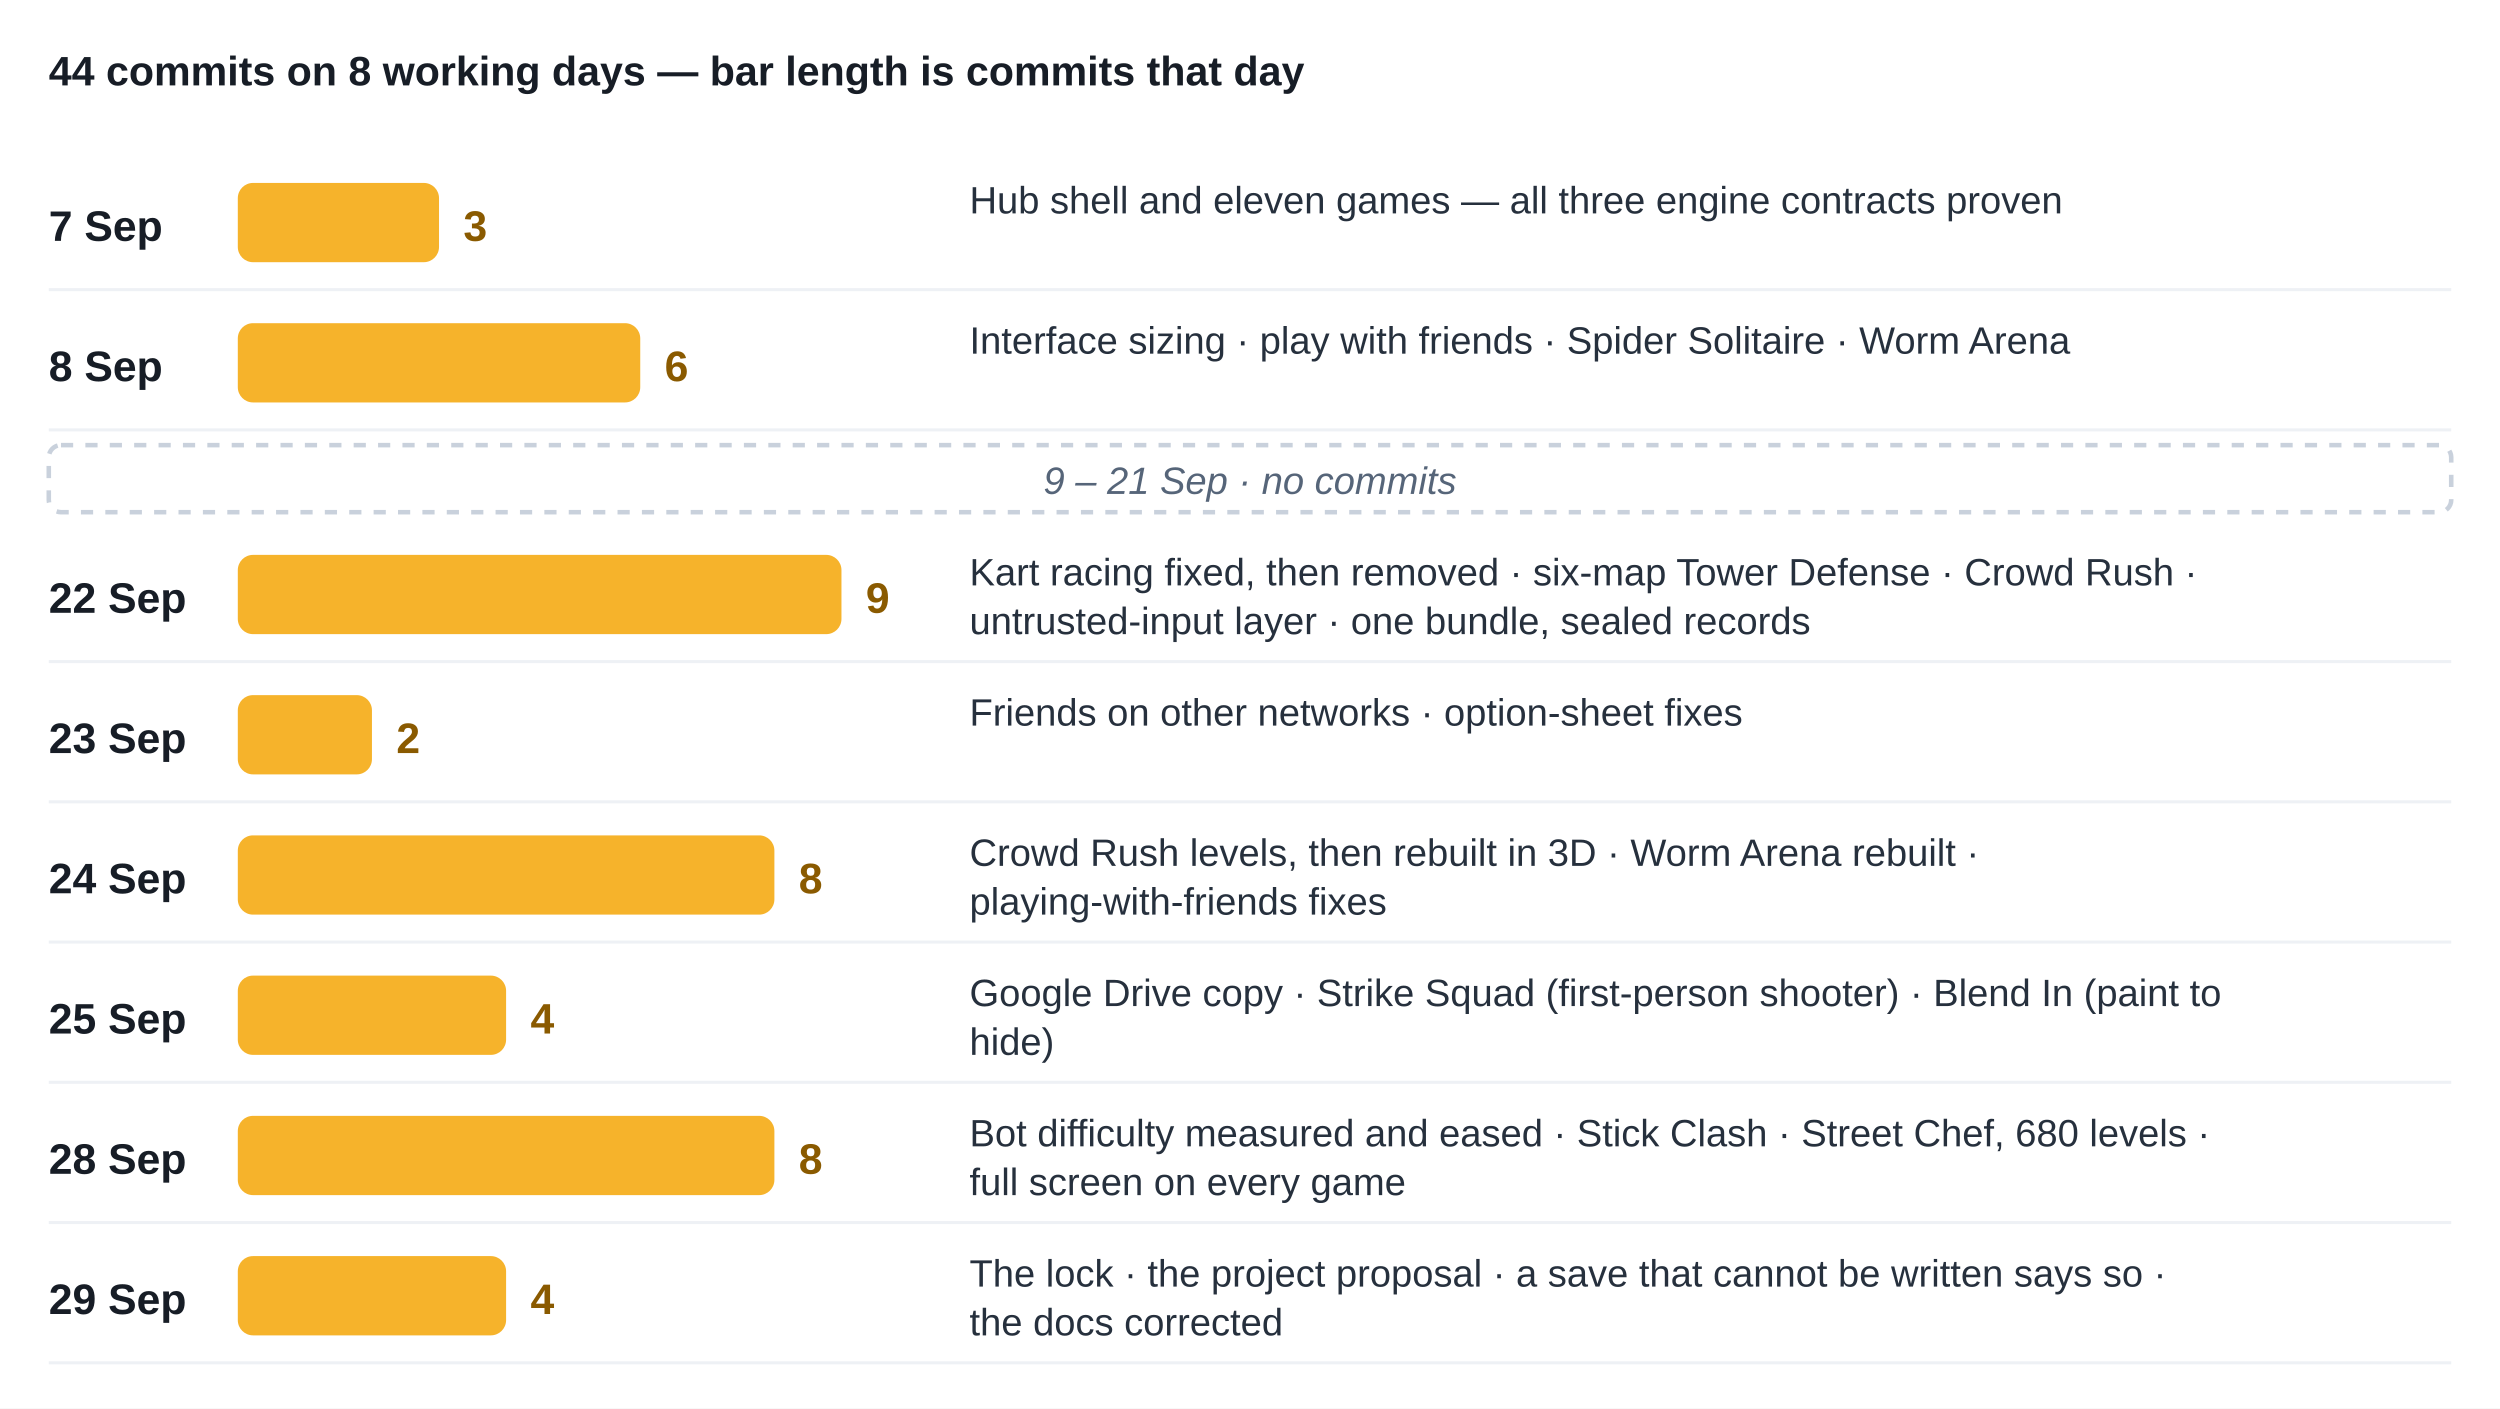
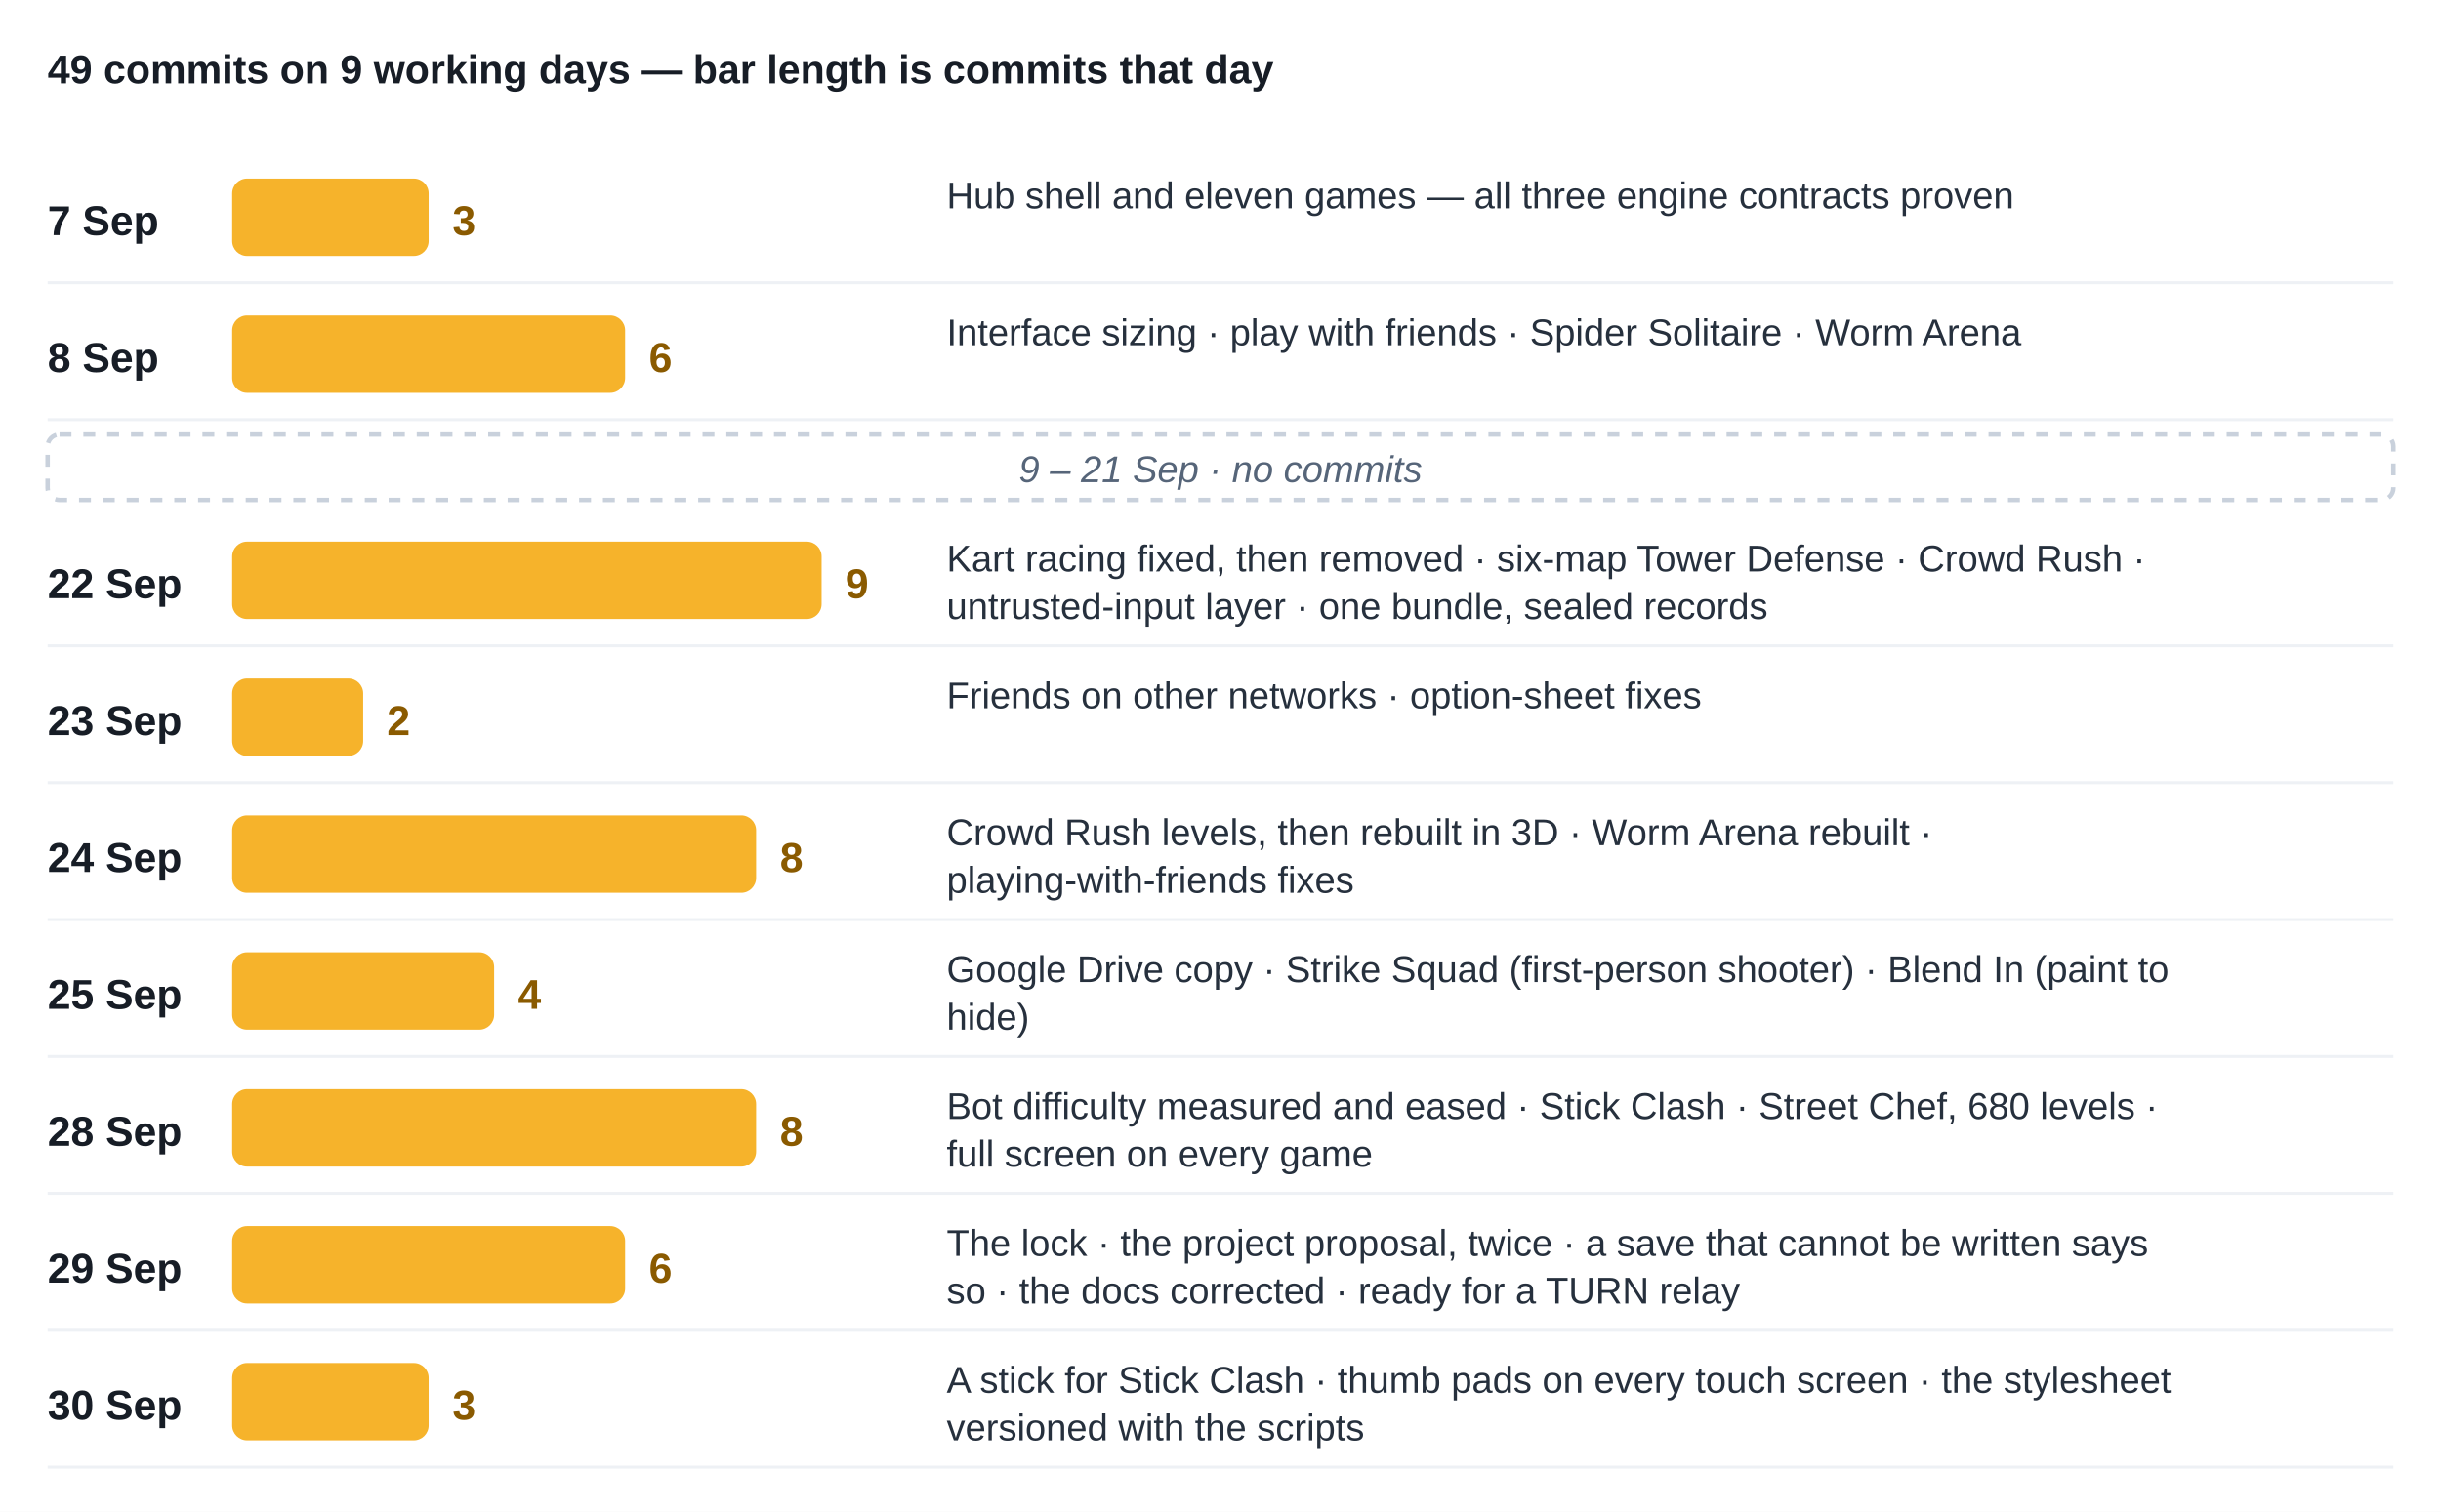
- <svg xmlns="http://www.w3.org/2000/svg" viewBox="0 0 820 462" width="820" height="462" font-family="Segoe UI, Arial, sans-serif">
+ <svg xmlns="http://www.w3.org/2000/svg" viewBox="0 0 820 508" width="820" height="508" font-family="Segoe UI, Arial, sans-serif">
  <defs>
    <marker id="ah" viewBox="0 0 10 10" refX="9" refY="5" markerWidth="8" markerHeight="8" orient="auto-start-reverse">
      <path d="M0 0L10 5L0 10z" fill="#566579" />
    </marker>
    <marker id="ab" viewBox="0 0 10 10" refX="9" refY="5" markerWidth="8" markerHeight="8" orient="auto-start-reverse">
      <path d="M0 0L10 5L0 10z" fill="#8A5A00" />
    </marker>
  </defs>
-   <rect width="820" height="462" fill="#FFFFFF" />
+   <rect width="820" height="508" fill="#FFFFFF" />
  <text x="16" y="28" font-size="13.5" font-weight="700" fill="#171D26" text-anchor="start">
-     <tspan x="16" dy="0">44 commits on 8 working days — bar length is commits that day</tspan>
+     <tspan x="16" dy="0">49 commits on 9 working days — bar length is commits that day</tspan>
  </text>
  <text x="16" y="79" font-size="14" font-weight="700" fill="#171D26" text-anchor="start">
    <tspan x="16" dy="0">7 Sep</tspan>
  </text>
  <rect x="78" y="60" width="66" height="26" rx="5" fill="#F6B32B" />
  <text x="152" y="79" font-size="14" font-weight="700" fill="#8A5A00" text-anchor="start">
    <tspan x="152" dy="0">3</tspan>
  </text>
  <text x="318" y="70" font-size="12.5" font-weight="400" fill="#26303D" text-anchor="start">
    <tspan x="318" dy="0">Hub shell and eleven games — all three engine contracts proven</tspan>
  </text>
  <line x1="16" y1="95" x2="804" y2="95" stroke="#EEF1F5" />
  <text x="16" y="125" font-size="14" font-weight="700" fill="#171D26" text-anchor="start">
    <tspan x="16" dy="0">8 Sep</tspan>
  </text>
  <rect x="78" y="106" width="132" height="26" rx="5" fill="#F6B32B" />
  <text x="218" y="125" font-size="14" font-weight="700" fill="#8A5A00" text-anchor="start">
    <tspan x="218" dy="0">6</tspan>
  </text>
  <text x="318" y="116" font-size="12.5" font-weight="400" fill="#26303D" text-anchor="start">
    <tspan x="318" dy="0">Interface sizing · play with friends · Spider Solitaire · Worm Arena</tspan>
  </text>
  <line x1="16" y1="141" x2="804" y2="141" stroke="#EEF1F5" />
  <rect x="16" y="146" width="788" height="22" rx="4" fill="none" stroke="#C9D1DC" stroke-width="1.5" stroke-dasharray="4 4" />
  <text x="410" y="162" font-size="12.5" font-weight="400" fill="#566579" text-anchor="middle" font-style="italic">
    <tspan x="410" dy="0">9 – 21 Sep · no commits</tspan>
  </text>
  <text x="16" y="201" font-size="14" font-weight="700" fill="#171D26" text-anchor="start">
    <tspan x="16" dy="0">22 Sep</tspan>
  </text>
  <rect x="78" y="182" width="198" height="26" rx="5" fill="#F6B32B" />
  <text x="284" y="201" font-size="14" font-weight="700" fill="#8A5A00" text-anchor="start">
    <tspan x="284" dy="0">9</tspan>
  </text>
  <text x="318" y="192" font-size="12.5" font-weight="400" fill="#26303D" text-anchor="start">
    <tspan x="318" dy="0">Kart racing fixed, then removed · six-map Tower Defense · Crowd Rush ·</tspan>
    <tspan x="318" dy="16">untrusted-input layer · one bundle, sealed records</tspan>
  </text>
  <line x1="16" y1="217" x2="804" y2="217" stroke="#EEF1F5" />
  <text x="16" y="247" font-size="14" font-weight="700" fill="#171D26" text-anchor="start">
    <tspan x="16" dy="0">23 Sep</tspan>
  </text>
  <rect x="78" y="228" width="44" height="26" rx="5" fill="#F6B32B" />
  <text x="130" y="247" font-size="14" font-weight="700" fill="#8A5A00" text-anchor="start">
    <tspan x="130" dy="0">2</tspan>
  </text>
  <text x="318" y="238" font-size="12.5" font-weight="400" fill="#26303D" text-anchor="start">
    <tspan x="318" dy="0">Friends on other networks · option-sheet fixes</tspan>
  </text>
  <line x1="16" y1="263" x2="804" y2="263" stroke="#EEF1F5" />
  <text x="16" y="293" font-size="14" font-weight="700" fill="#171D26" text-anchor="start">
    <tspan x="16" dy="0">24 Sep</tspan>
  </text>
  <rect x="78" y="274" width="176" height="26" rx="5" fill="#F6B32B" />
  <text x="262" y="293" font-size="14" font-weight="700" fill="#8A5A00" text-anchor="start">
    <tspan x="262" dy="0">8</tspan>
  </text>
  <text x="318" y="284" font-size="12.5" font-weight="400" fill="#26303D" text-anchor="start">
    <tspan x="318" dy="0">Crowd Rush levels, then rebuilt in 3D · Worm Arena rebuilt ·</tspan>
    <tspan x="318" dy="16">playing-with-friends fixes</tspan>
  </text>
  <line x1="16" y1="309" x2="804" y2="309" stroke="#EEF1F5" />
  <text x="16" y="339" font-size="14" font-weight="700" fill="#171D26" text-anchor="start">
    <tspan x="16" dy="0">25 Sep</tspan>
  </text>
  <rect x="78" y="320" width="88" height="26" rx="5" fill="#F6B32B" />
  <text x="174" y="339" font-size="14" font-weight="700" fill="#8A5A00" text-anchor="start">
    <tspan x="174" dy="0">4</tspan>
  </text>
  <text x="318" y="330" font-size="12.5" font-weight="400" fill="#26303D" text-anchor="start">
    <tspan x="318" dy="0">Google Drive copy · Strike Squad (first-person shooter) · Blend In (paint to</tspan>
    <tspan x="318" dy="16">hide)</tspan>
  </text>
  <line x1="16" y1="355" x2="804" y2="355" stroke="#EEF1F5" />
  <text x="16" y="385" font-size="14" font-weight="700" fill="#171D26" text-anchor="start">
    <tspan x="16" dy="0">28 Sep</tspan>
  </text>
  <rect x="78" y="366" width="176" height="26" rx="5" fill="#F6B32B" />
  <text x="262" y="385" font-size="14" font-weight="700" fill="#8A5A00" text-anchor="start">
    <tspan x="262" dy="0">8</tspan>
  </text>
  <text x="318" y="376" font-size="12.5" font-weight="400" fill="#26303D" text-anchor="start">
    <tspan x="318" dy="0">Bot difficulty measured and eased · Stick Clash · Street Chef, 680 levels ·</tspan>
    <tspan x="318" dy="16">full screen on every game</tspan>
  </text>
  <line x1="16" y1="401" x2="804" y2="401" stroke="#EEF1F5" />
  <text x="16" y="431" font-size="14" font-weight="700" fill="#171D26" text-anchor="start">
    <tspan x="16" dy="0">29 Sep</tspan>
  </text>
-   <rect x="78" y="412" width="88" height="26" rx="5" fill="#F6B32B" />
-   <text x="174" y="431" font-size="14" font-weight="700" fill="#8A5A00" text-anchor="start">
-     <tspan x="174" dy="0">4</tspan>
+   <rect x="78" y="412" width="132" height="26" rx="5" fill="#F6B32B" />
+   <text x="218" y="431" font-size="14" font-weight="700" fill="#8A5A00" text-anchor="start">
+     <tspan x="218" dy="0">6</tspan>
  </text>
  <text x="318" y="422" font-size="12.5" font-weight="400" fill="#26303D" text-anchor="start">
-     <tspan x="318" dy="0">The lock · the project proposal · a save that cannot be written says so ·</tspan>
-     <tspan x="318" dy="16">the docs corrected</tspan>
+     <tspan x="318" dy="0">The lock · the project proposal, twice · a save that cannot be written says</tspan>
+     <tspan x="318" dy="16">so · the docs corrected · ready for a TURN relay</tspan>
  </text>
  <line x1="16" y1="447" x2="804" y2="447" stroke="#EEF1F5" />
+   <text x="16" y="477" font-size="14" font-weight="700" fill="#171D26" text-anchor="start">
+     <tspan x="16" dy="0">30 Sep</tspan>
+   </text>
+   <rect x="78" y="458" width="66" height="26" rx="5" fill="#F6B32B" />
+   <text x="152" y="477" font-size="14" font-weight="700" fill="#8A5A00" text-anchor="start">
+     <tspan x="152" dy="0">3</tspan>
+   </text>
+   <text x="318" y="468" font-size="12.5" font-weight="400" fill="#26303D" text-anchor="start">
+     <tspan x="318" dy="0">A stick for Stick Clash · thumb pads on every touch screen · the stylesheet</tspan>
+     <tspan x="318" dy="16">versioned with the scripts</tspan>
+   </text>
+   <line x1="16" y1="493" x2="804" y2="493" stroke="#EEF1F5" />
</svg>
